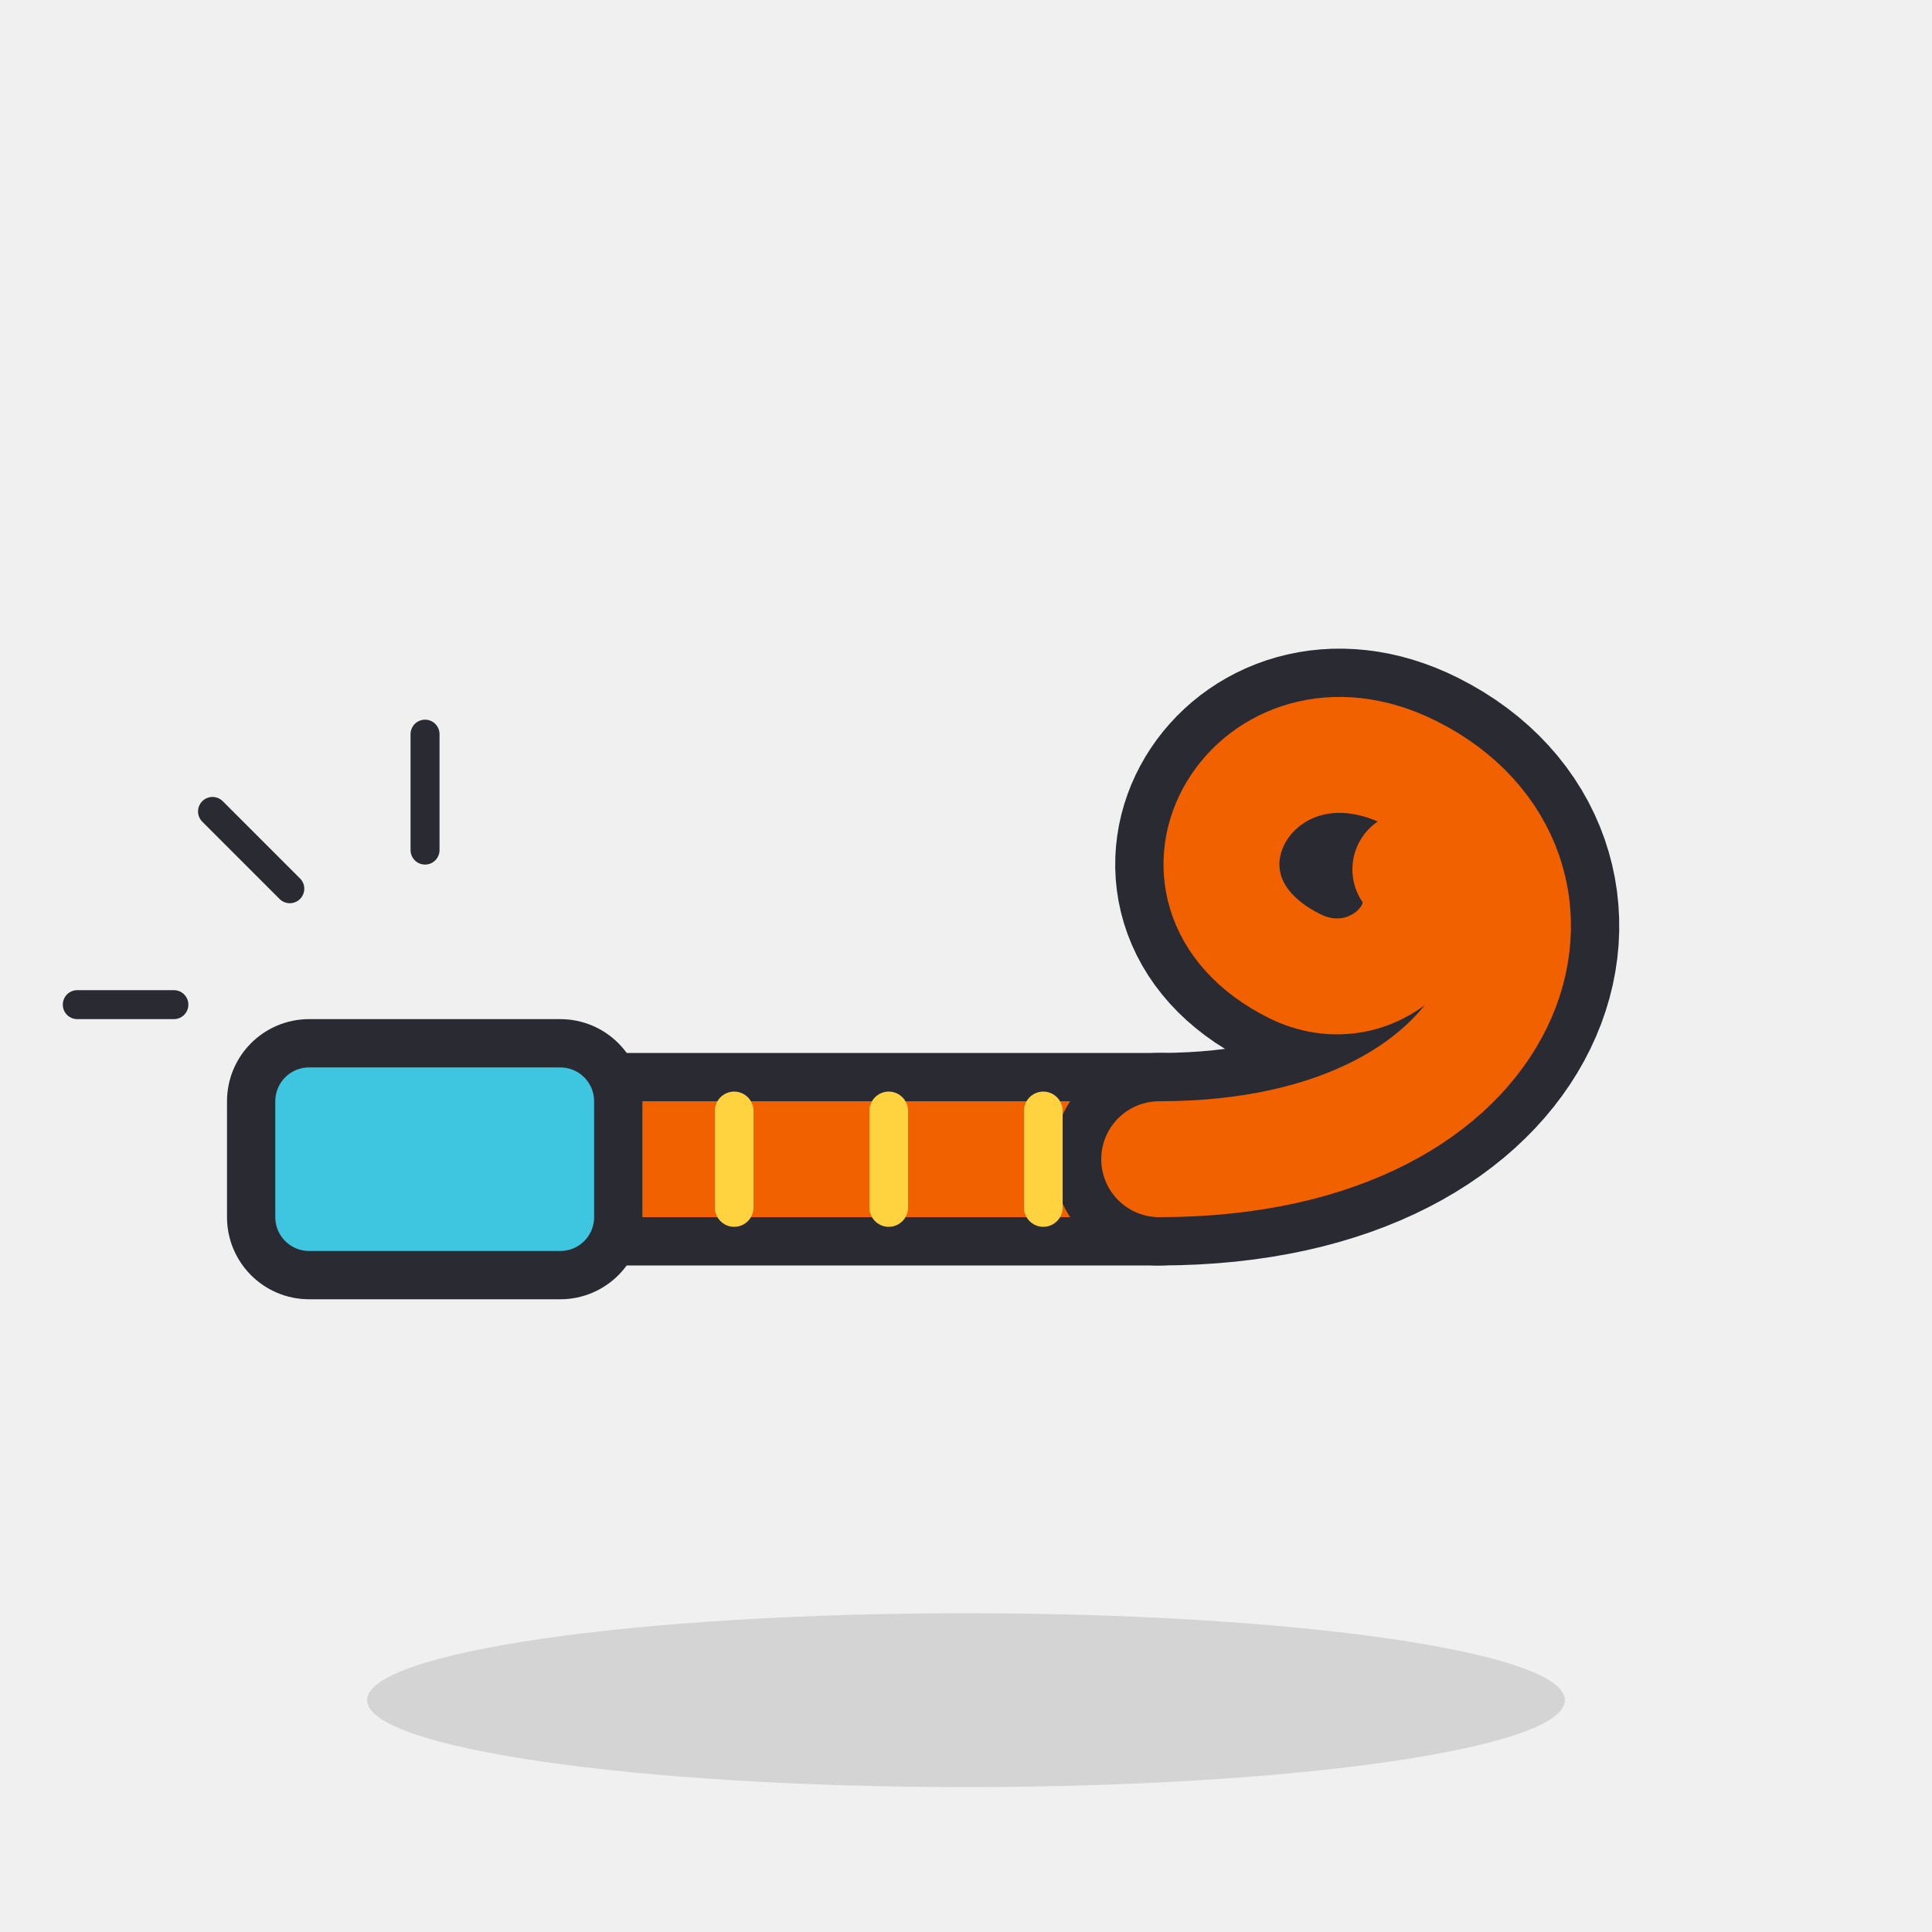
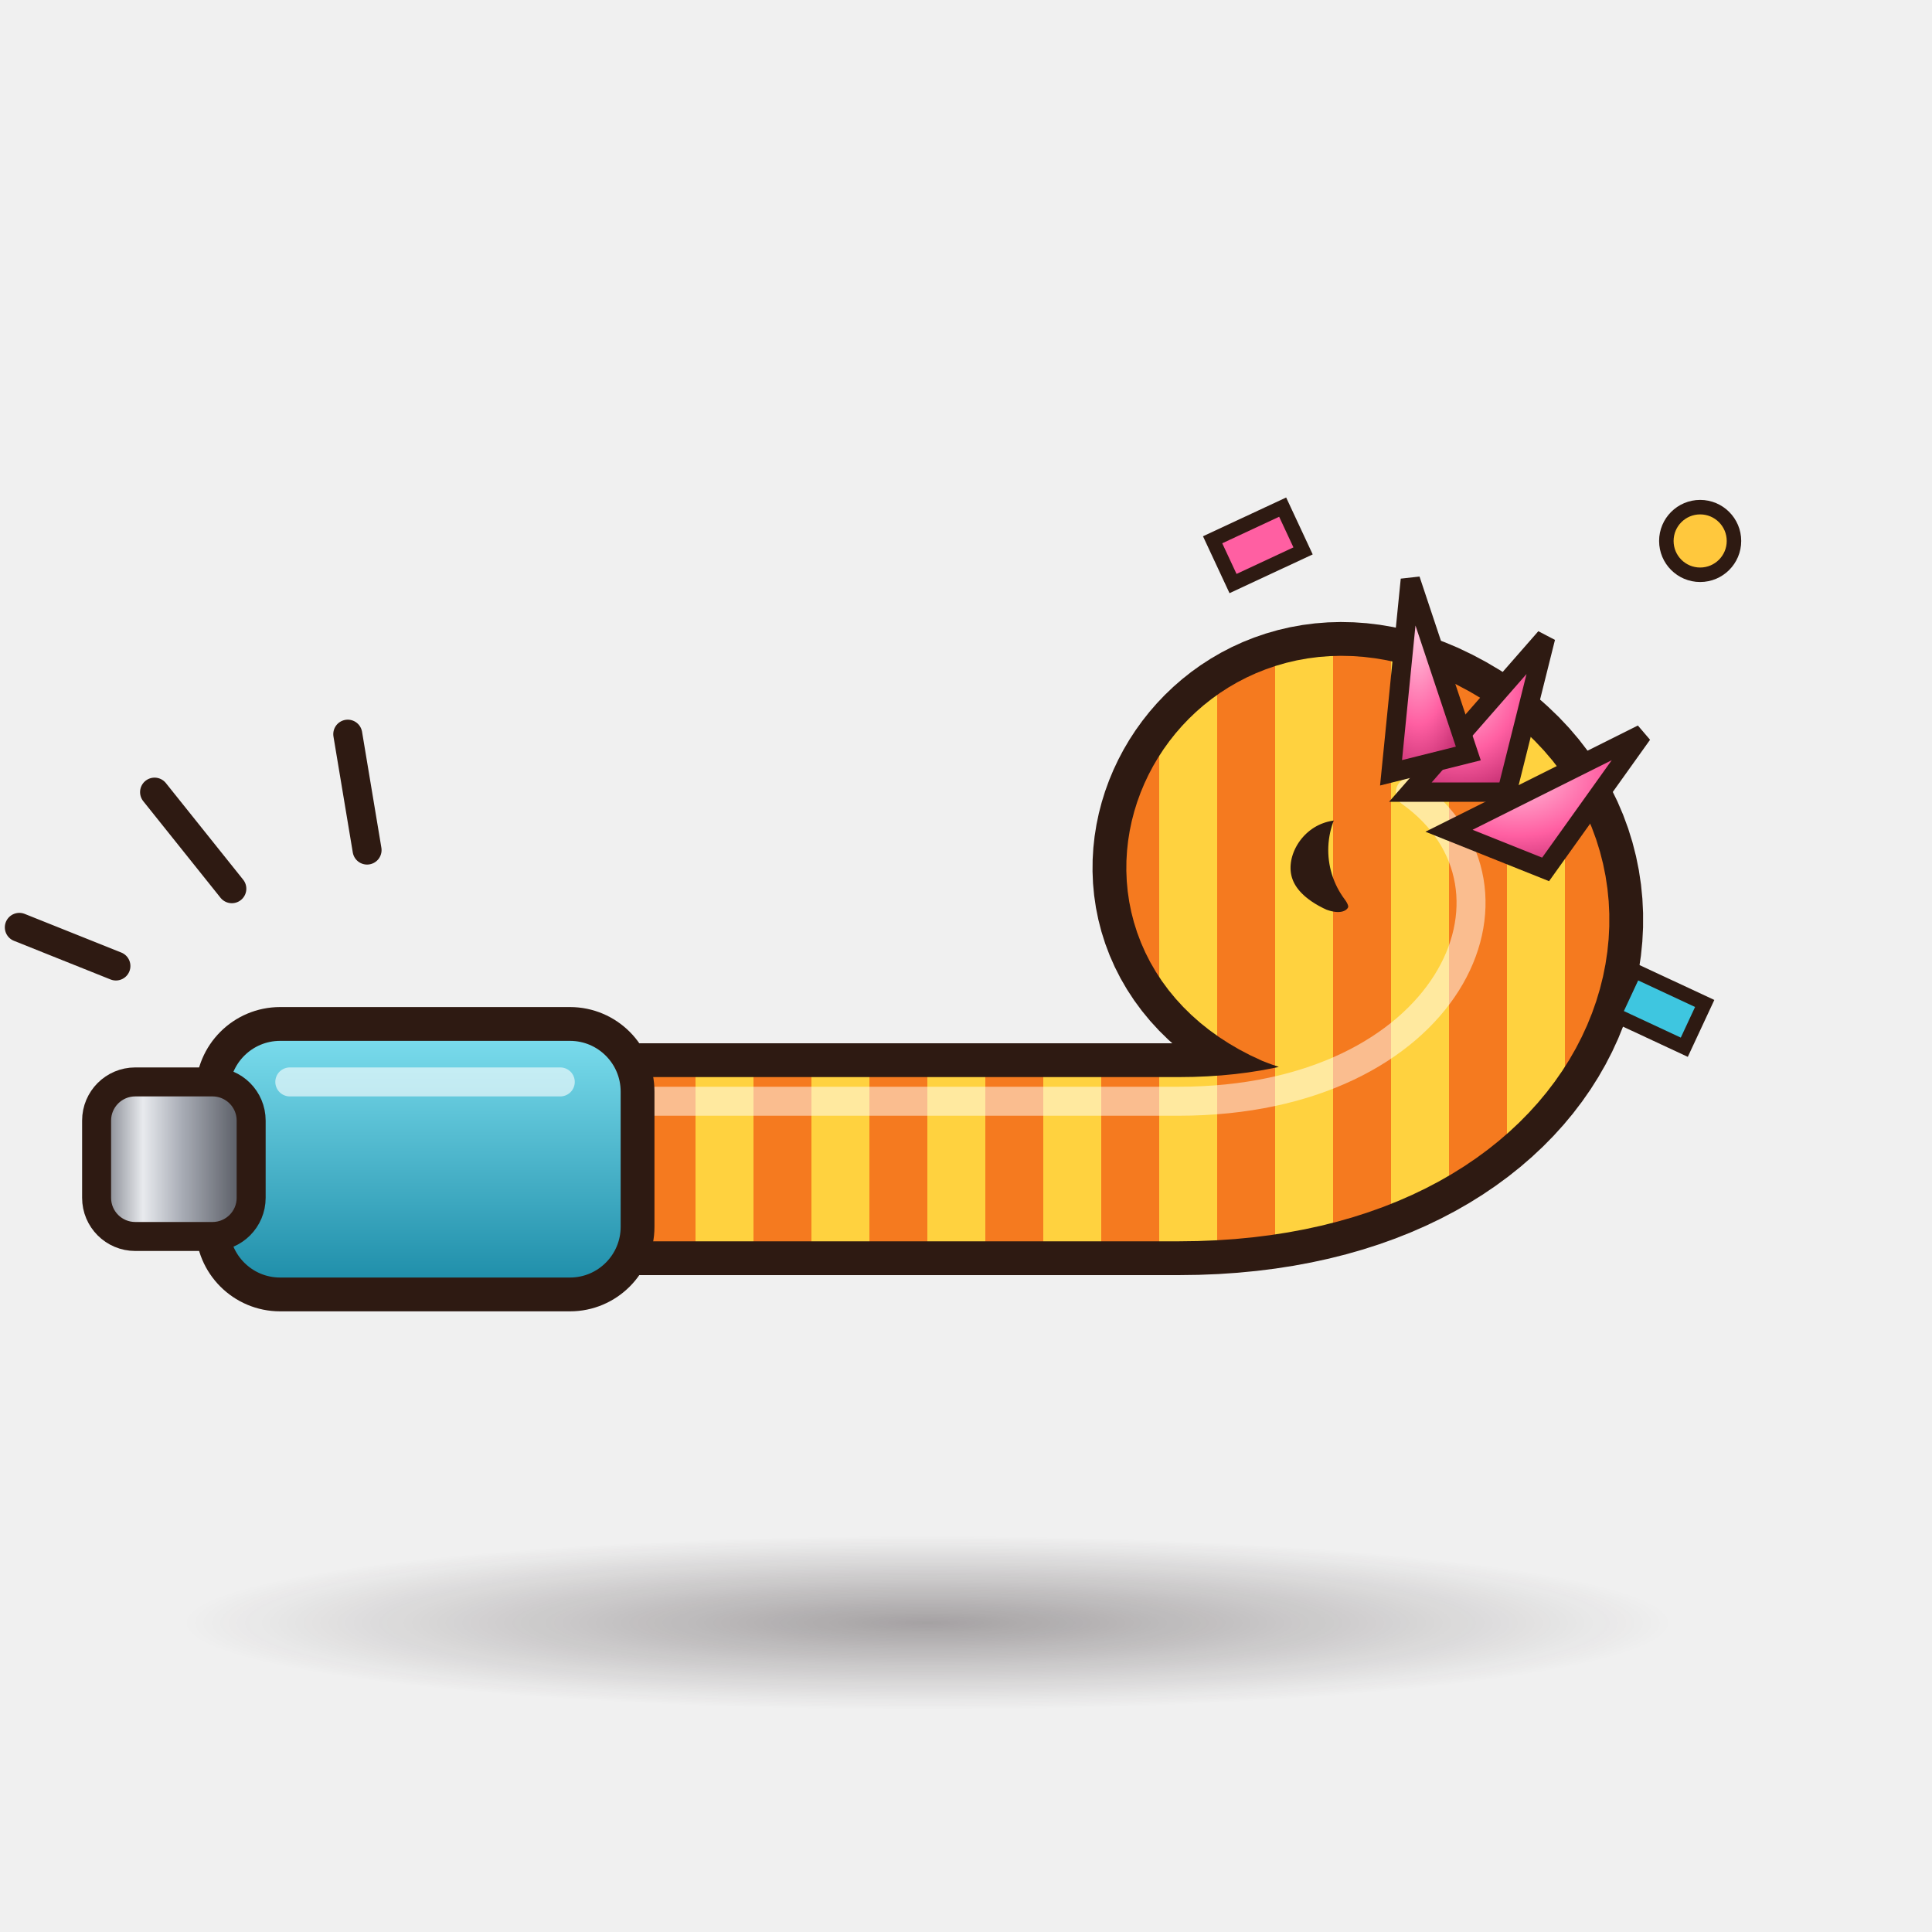
<svg xmlns="http://www.w3.org/2000/svg" viewBox="0 0 200 200">
-   <ellipse cx="100" cy="176" rx="62" ry="9" fill="#000" opacity=".12" />
-   <g stroke="#2a2a33" stroke-width="5" stroke-linejoin="round" stroke-linecap="round">
-     <path d="M60 120H120" stroke="#2a2a33" stroke-width="22" />
-     <path d="M60 120H120" stroke="#f16100" stroke-width="12" />
-     <path d="M120 120C158 120 166 90 146 80C130 72 118 92 134 100C142 104 150 96 146 90" fill="none" stroke="#2a2a33" stroke-width="22" />
-     <path d="M120 120C158 120 166 90 146 80C130 72 118 92 134 100C142 104 150 96 146 90" fill="none" stroke="#f16100" stroke-width="12" />
-     <rect x="26" y="108" width="38" height="24" rx="6" fill="#3ec6e0" />
+   <defs>
+     <radialGradient id="sh" cx="0.5" cy="0.5" r="0.5">
+       <stop offset="0" stop-color="#1a1014" stop-opacity="0.35" />
+       <stop offset="1" stop-color="#1a1014" stop-opacity="0" />
+     </radialGradient>
+     <radialGradient id="pk" cx="0.35" cy="0.3" r="0.75">
+       <stop offset="0" stop-color="#ffc2dc" />
+       <stop offset="0.6" stop-color="#ff5fa2" />
+       <stop offset="1" stop-color="#c22d70" />
+     </radialGradient>
+     <radialGradient id="cy" cx="0.35" cy="0.3" r="0.75">
+       <stop offset="0" stop-color="#c9f4ff" />
+       <stop offset="0.6" stop-color="#3ec6e0" />
+       <stop offset="1" stop-color="#1a8aa6" />
+     </radialGradient>
+     <linearGradient id="metal" x1="0" y1="0" x2="1" y2="0">
+       <stop offset="0" stop-color="#6b6f78" />
+       <stop offset="0.3" stop-color="#e8eaee" />
+       <stop offset="0.55" stop-color="#a9adb6" />
+       <stop offset="1" stop-color="#4a4d55" />
+     </linearGradient>
+     <pattern id="str" width="12" height="12" patternUnits="userSpaceOnUse">
+       <rect width="12" height="12" fill="#f57a1f" />
+       <rect width="6" height="12" fill="#ffd23f" />
+     </pattern>
+     <linearGradient id="mp" x1="0" y1="0" x2="0" y2="1">
+       <stop offset="0" stop-color="#7fe0f0" />
+       <stop offset="1" stop-color="#1a8aa6" />
+     </linearGradient>
+   </defs>
+   <ellipse cx="96" cy="168" rx="78" ry="9" fill="url(#sh)" />
+   <path d="M64 120H122C160 120 168 88 146 78C128 70 116 94 134 102C144 106 152 96 146 88" fill="none" stroke="#2e1a12" stroke-width="24" stroke-linecap="round" />
+   <path d="M64 120H122C160 120 168 88 146 78C128 70 116 94 134 102C144 106 152 96 146 88" fill="none" stroke="url(#str)" stroke-width="17" stroke-linecap="round" />
+   <path d="M64 114H122C150 114 160 92 146 82" fill="none" stroke="#fff" stroke-width="3" opacity=".5" stroke-linecap="round" />
+   <g fill="url(#pk)" stroke="#2e1a12" stroke-width="2">
+     <path d="M146 82L160 66L156 82Z" />
+     <path d="M150 86L170 76L160 90Z" />
+     <path d="M144 80L146 60L152 78Z" />
  </g>
-   <g stroke="#ffd23f" stroke-width="4" stroke-linecap="round">
-     <path d="M76 115V125M92 115V125M108 115V125" />
+   <rect x="22" y="106" width="44" height="28" rx="7" fill="url(#mp)" stroke="#2e1a12" stroke-width="3.5" />
+   <rect x="10" y="112" width="16" height="16" rx="4" fill="url(#metal)" stroke="#2e1a12" stroke-width="3" />
+   <path d="M30 112H58" stroke="#fff" stroke-width="3" stroke-linecap="round" opacity=".6" />
+   <g fill="none" stroke="#2e1a12" stroke-width="3" stroke-linecap="round">
+     <path d="M24 92l-8-10M38 88l-2-12M12 100l-10-4" />
  </g>
-   <g fill="none" stroke="#2a2a33" stroke-width="3" stroke-linecap="round">
-     <path d="M30 92l-8-8M44 88V76M18 104h-10" />
+   <g stroke="#2e1a12" stroke-width="1.5">
+     <circle cx="176" cy="56" r="3.5" fill="#ffc83d" />
+     <rect x="168" y="102" width="8" height="5" fill="#3ec6e0" transform="rotate(25 172 104)" />
+     <rect x="126" y="54" width="8" height="5" fill="#ff5fa2" transform="rotate(-25 130 56)" />
  </g>
</svg>
